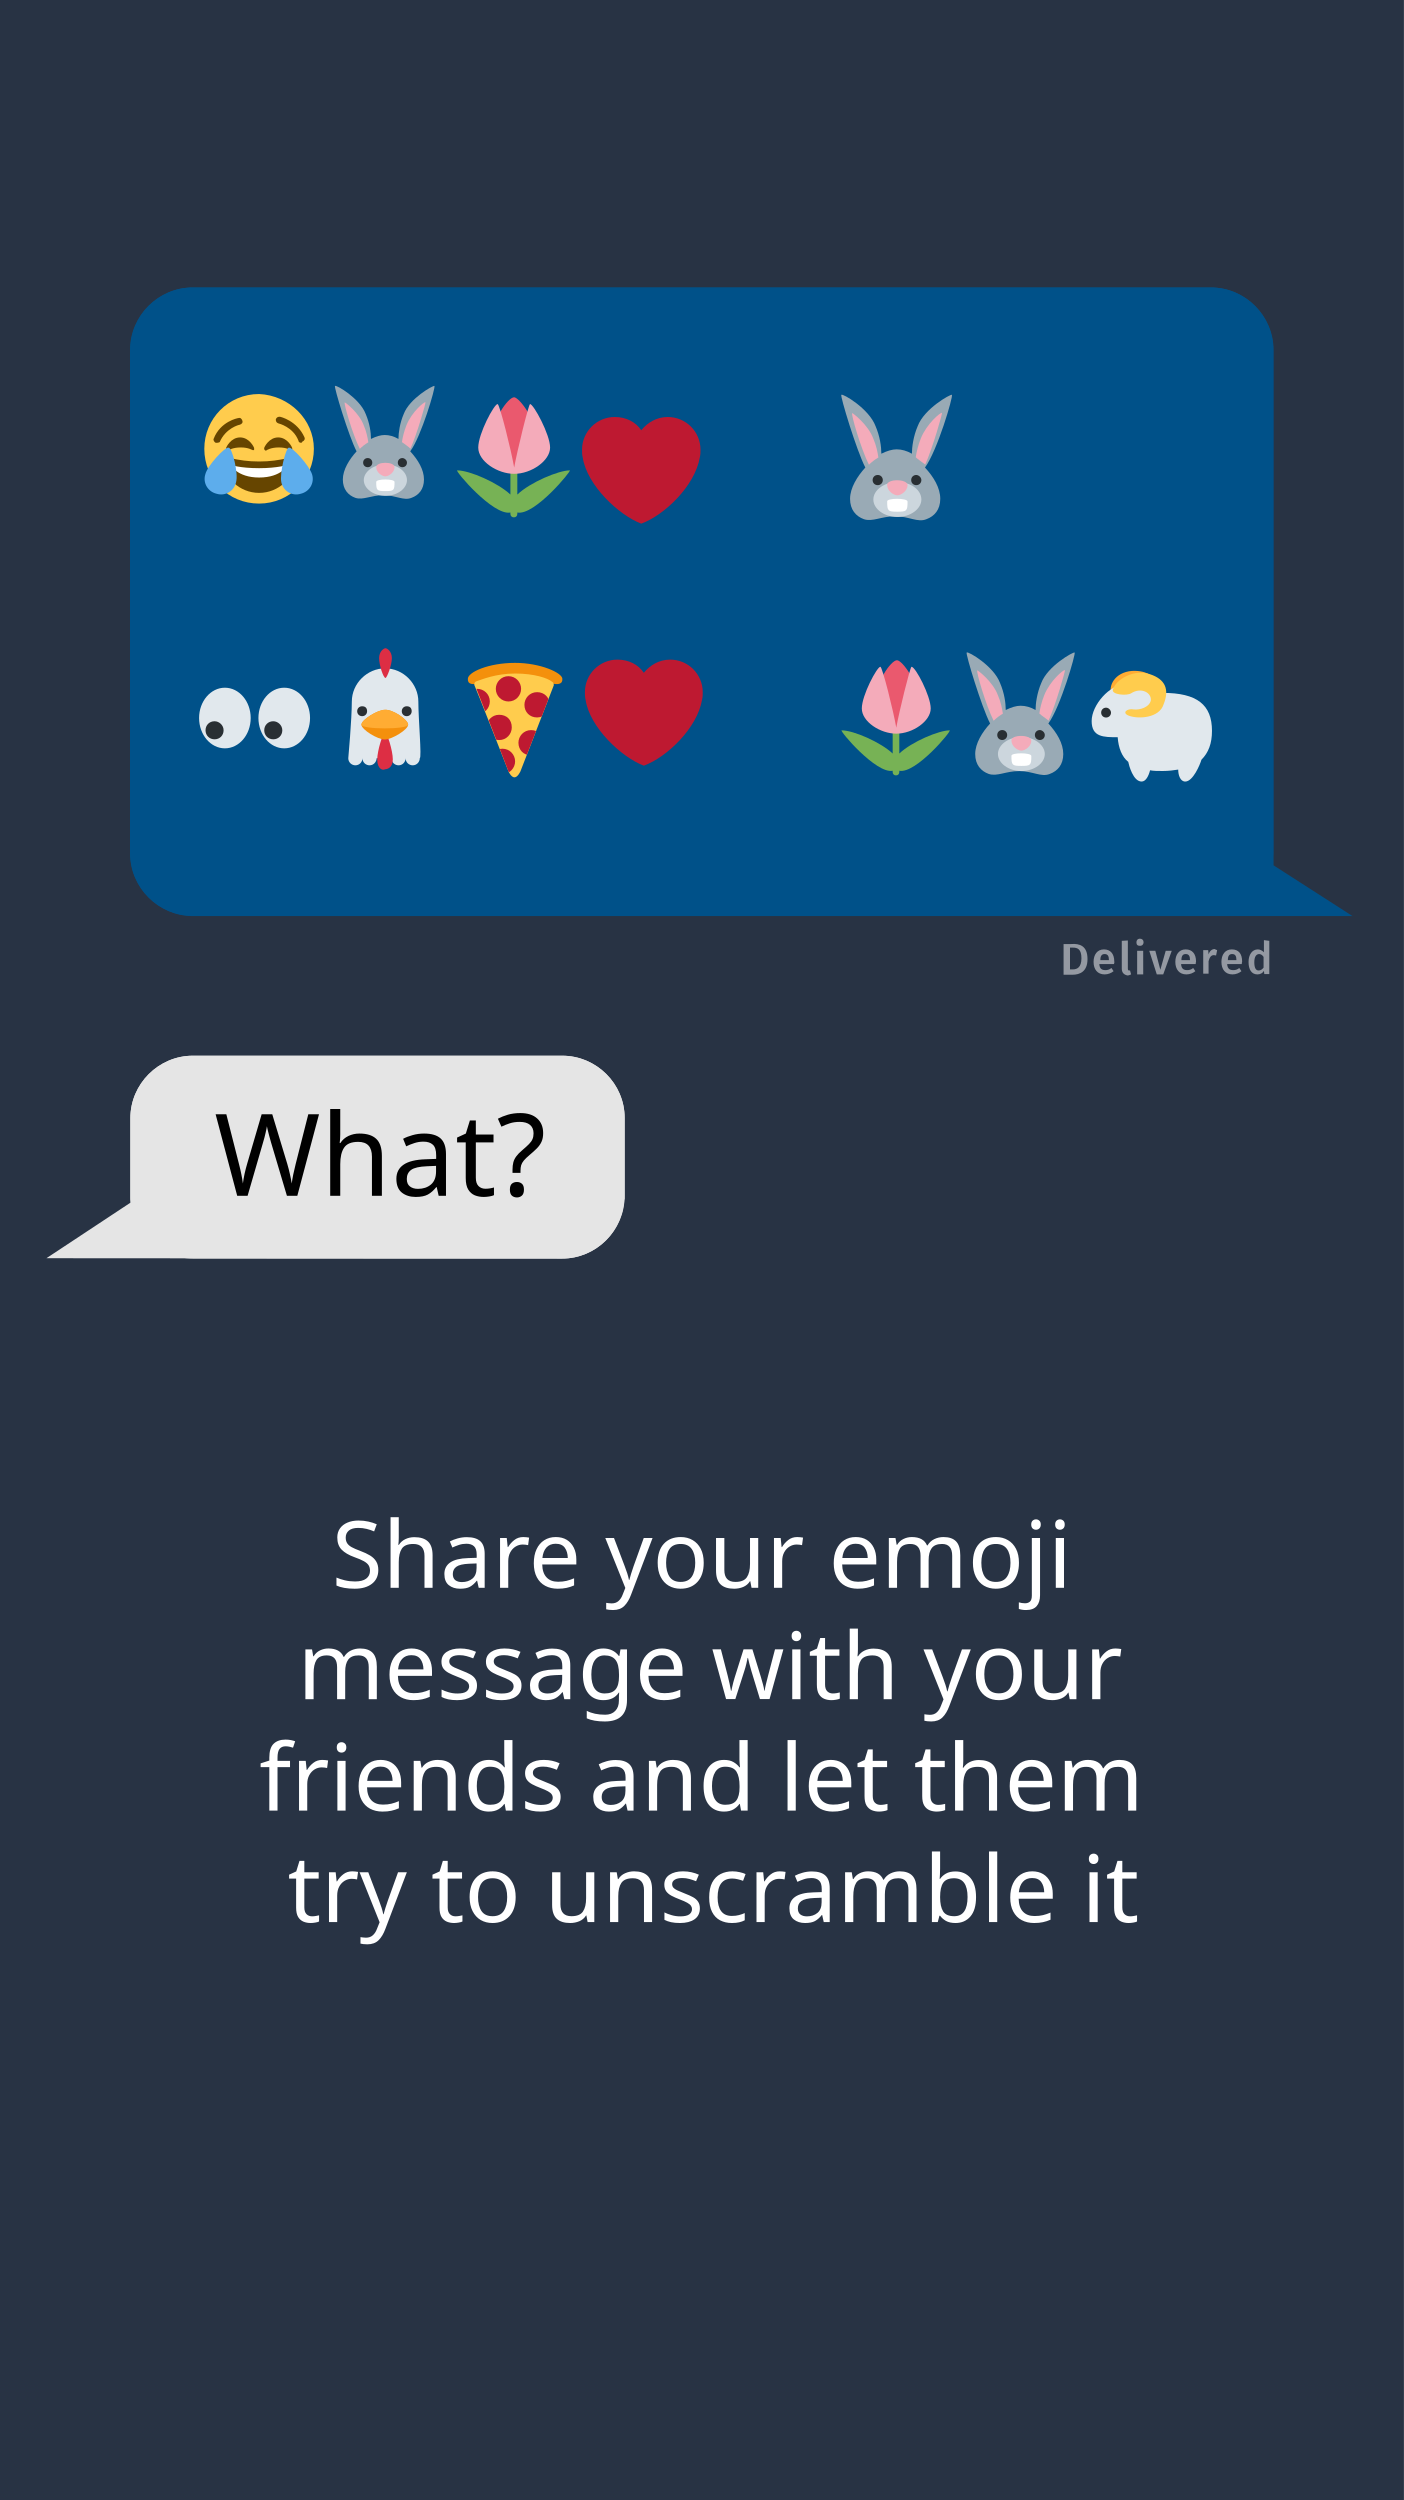
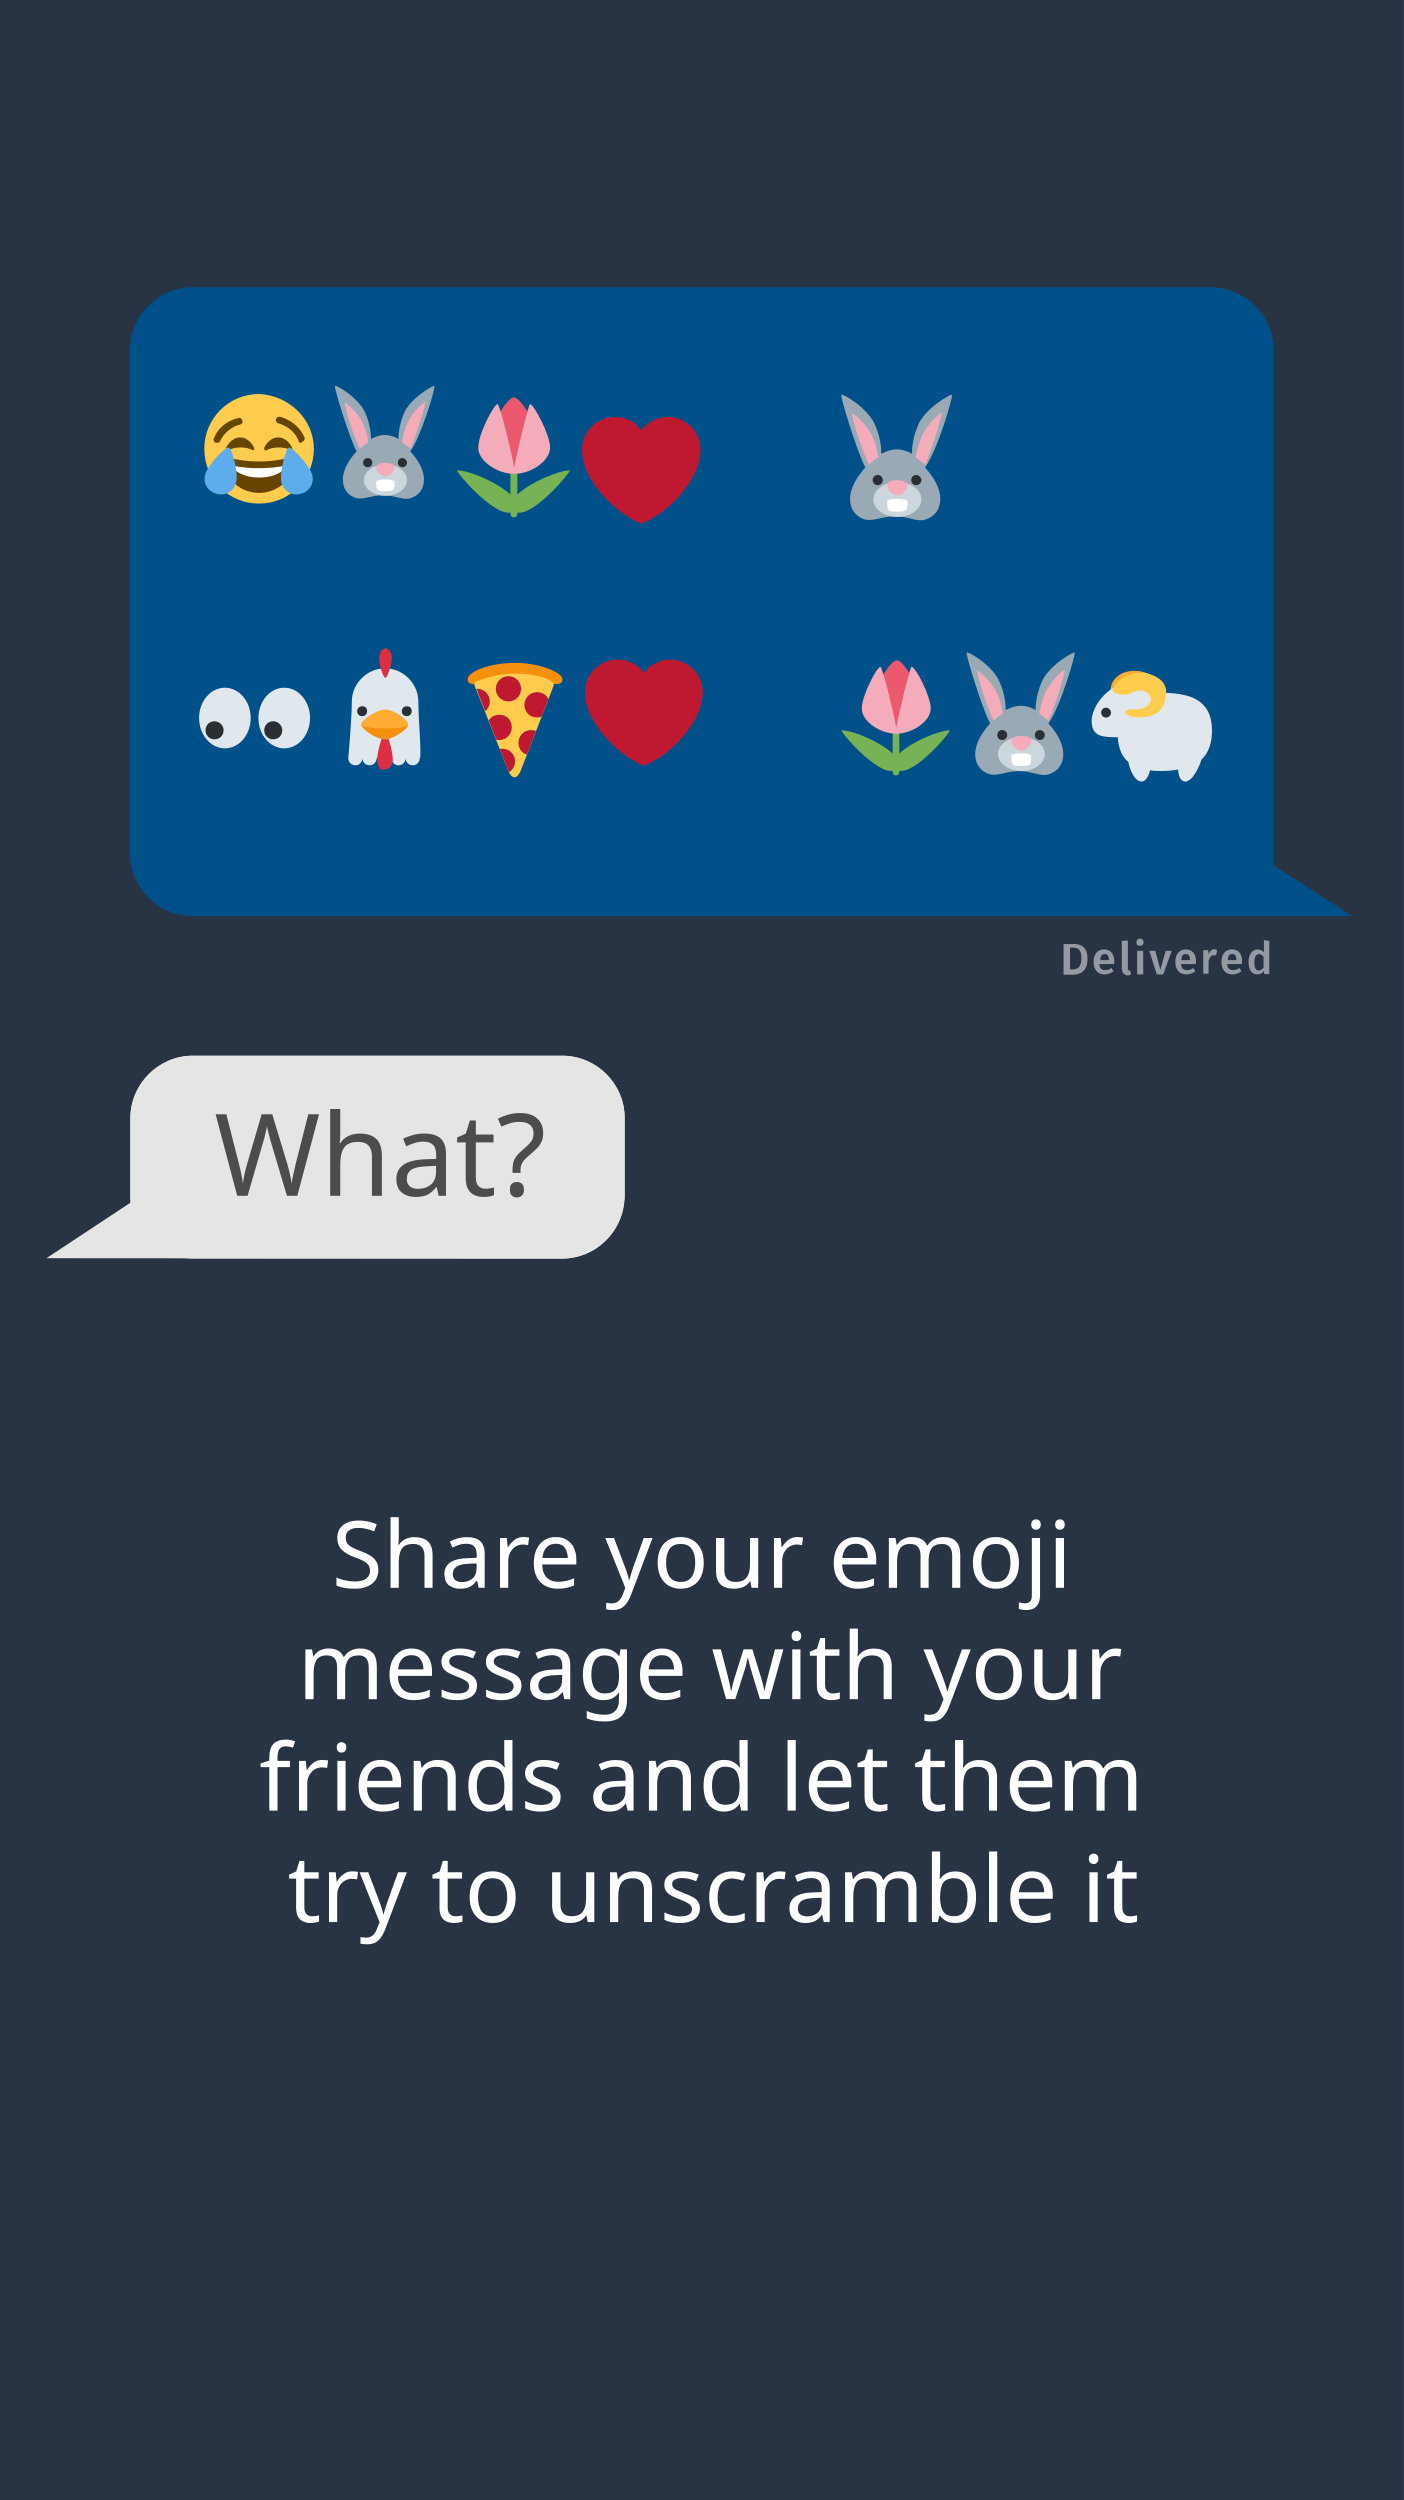
<svg xmlns="http://www.w3.org/2000/svg" xmlns:xlink="http://www.w3.org/1999/xlink" version="1.1" id="s5" x="0px" y="0px" width="393.1px" height="700px" viewBox="0 0 393.1 700" enable-background="new 0 0 393.1 700" xml:space="preserve">
  <polyline fill="#283344" points="0,700 0,0 393.1,0 393.1,700 " />
  <path id="bubble_trig" fill="#005189" d="M356.6,242.3v-3.7v-13.7V98c0-9.6-7.896-17.5-17.5-17.5H54c-9.6,0-17.5,7.9-17.5,17.5v141  c0,9.6,7.9,17.5,17.5,17.5h277.7h7.2h39.8L356.6,242.3z" />
  <path id="bubble" fill="#005189" d="M338.9,256.4h-285c-9.6,0-17.5-7.9-17.5-17.5V98c0-9.6,7.9-17.5,17.5-17.5H339  c9.6,0,17.5,7.9,17.5,17.5v140.6C356.4,248.6,348.5,256.4,338.9,256.4z" />
  <g id="g3">
    <g id="g10_15_" transform="matrix(1.25,0,0,-1.25,0,47.5)">
      <g id="g12_18_">
        <g>
          <g>
            <g>
              <g id="g14_18_">
                <g id="g20_18_" transform="translate(12.9829,33.438)">
                  <path id="path22_18_" fill="#FFAC33" d="M240.585-145.723c3.468,0.158,5.832-1.261,5.99-5.201          c0.157-3.311-3.941-5.202-5.99-5.202c-1.891,0-0.946,1.418,0.472,1.734c1.104,0.315,3.312,1.734,2.68,3.31          c-0.472,1.734-3.309,2.049-4.727-0.158c-0.631-0.946-2.68-0.631-2.995,0.316          C235.225-149.19,236.644-146.038,240.585-145.723" />
                </g>
                <g id="g24_16_" transform="translate(36.75,15.6162)">
                  <path id="path26_16_" fill="#E1E8ED" d="M234.734-141.333c0,5.832-3.309,8.511-11.034,8.511c-0.787,0-1.576,0-2.206-0.158          c-0.946,1.734-3.626,2.049-6.305,2.049c-3.309,0-7.408-4.571-7.408-8.196c0-3.626,2.679-3.626,5.832-3.626          c0.157-2.364,0.945-4.413,2.364-5.516c0.157-0.788,1.102-4.414,2.995-4.414c0.945,0,1.575,1.261,1.891,2.522          c0.788-0.158,1.734-0.158,2.837-0.158c1.263,0,2.523,0.158,3.468,0.315c0-1.261,0.473-2.68,1.577-2.68          c1.734,0,3.309,3.783,3.626,4.886C233.947-146.219,234.734-144.17,234.734-141.333" />
                </g>
                <g id="g28_16_" transform="translate(7,21.2139)">
                  <path id="path30_14_" fill="#292F33" d="M241.866-142.836c0-0.63-0.473-1.104-1.104-1.104c-0.63,0-1.102,0.473-1.102,1.104          c0,0.63,0.473,1.104,1.102,1.104C241.393-141.733,241.866-142.363,241.866-142.836" />
                </g>
                <g id="g32_13_" transform="translate(18.5625,32.6611)">
                  <path id="path34_12_" fill="#FFCC4D" d="M239.072-145.698c3.309-1.104,4.413-3.31,2.995-6.778          c-0.945-2.995-5.517-3.31-7.724-2.522c-1.734,0.63-0.472,1.734,1.104,1.419c1.261-0.157,3.468,0.473,3.783,2.049          c0.159,1.734-2.205,2.995-4.412,1.577c-0.945-0.631-4.413-0.316-4.098,0.788          C231.348-146.801,235.604-144.437,239.072-145.698" />
                </g>
              </g>
            </g>
          </g>
        </g>
      </g>
    </g>
    <g id="g10_11_" transform="matrix(1.25,0,0,-1.25,0,47.5)">
      <g id="g12_14_">
        <g>
          <g>
            <g>
              <g id="g14_14_">
                <g id="g20_14_" transform="translate(34.7988,36.9946)">
                  <path id="path22_14_" fill="#99AAB5" d="M205.919-145.152c-0.318,0.159-6.044-3.023-7.477-6.84          c-0.955-2.227-1.272-4.613-1.272-6.044c-1.113,0.636-2.227,0.954-3.341,0.954c-0.955,0-2.066-0.318-3.341-0.954          c0,1.591-0.317,3.818-1.273,6.044c-1.43,3.818-7.158,7.159-7.477,6.84c-0.319-0.159,3.341-12.248,5.25-15.907          c-1.75-1.909-3.341-4.454-3.341-6.84c0-2.386,1.272-3.818,3.022-4.454c1.909-0.637,3.817,0.636,6.841,0.636          c3.024,0,4.93-1.432,6.841-0.636c1.748,0.636,3.022,2.068,3.022,4.454c0,2.386-1.432,4.772-3.341,6.84          C202.739-157.4,206.239-145.311,205.919-145.152" />
                </g>
                <g id="g24_12_" transform="translate(13.6919,19.0781)">
                  <path id="path26_12_" fill="#F4ABBA" d="M210.95-140.941c-0.161,1.114-0.477,2.705-1.114,4.136          c-1.111,3.022-4.455,5.567-4.611,5.567c-0.32-0.159,1.909-7.794,3.659-11.294          C209.517-141.896,210.153-141.418,210.95-140.941" />
                </g>
                <g id="g28_12_" transform="translate(27.0303,16.9063)">
                  <path id="path30_10_" fill="#F4ABBA" d="M207.853-140.315c1.59,3.5,3.816,11.294,3.658,11.294          c-0.318,0.159-3.341-2.386-4.613-5.568c-0.636-1.591-0.955-3.022-1.113-4.136          C206.262-139.202,207.057-139.679,207.853-140.315" />
                </g>
                <g id="g32_9_" transform="translate(26,7)">
                  <path id="path34_9_" fill="#CCD6DD" d="M208.038-137.895c0-2.068-2.385-3.818-5.248-3.818c-2.863,0-5.25,1.75-5.25,3.818          c0,2.068,2.387,3.818,5.25,3.818C205.812-134.078,208.038-135.987,208.038-137.895" />
                </g>
                <g id="g36_10_" transform="translate(22,6.4219)">
                  <path id="path38_10_" fill="#FFFFFF" d="M209.017-137.759c0-2.068-0.159-2.227-2.227-2.227          c-2.068,0-2.227,0.159-2.227,2.227C204.403-136.964,209.017-136.964,209.017-137.759" />
                </g>
                <g id="g40_10_" transform="translate(15,12.6719)">
                  <path id="path42_10_" fill="#292F33" d="M210.608-139.317c0-0.636-0.477-1.114-1.113-1.114          c-0.637,0-1.113,0.477-1.113,1.114c0,0.636,0.477,1.113,1.113,1.113S210.608-138.681,210.608-139.317" />
                </g>
                <g id="g44_10_" transform="translate(26,12.6719)">
                  <path id="path46_10_" fill="#292F33" d="M208.038-139.317c0-0.636-0.477-1.114-1.113-1.114s-1.113,0.477-1.113,1.114          c0,0.636,0.477,1.113,1.113,1.113C207.402-138.204,208.038-138.681,208.038-139.317" />
                </g>
                <g id="g48_9_" transform="translate(22,11.1719)">
                  <path id="path50_9_" fill="#F4ABBA" d="M209.017-139.09c0-1.272-1.432-2.227-2.227-2.227c-0.795,0-2.227,0.954-2.227,2.227          C204.403-137.658,209.017-137.658,209.017-139.09" />
                </g>
              </g>
            </g>
          </g>
        </g>
      </g>
    </g>
    <g id="g10_16_" transform="matrix(1.25,0,0,-1.25,0,47.5)">
      <g id="g12_19_">
        <g>
          <g>
            <g>
              <g id="g14_19_">
                <g id="g20_19_" transform="translate(35.751,15)">
                  <path id="path22_19_" fill="#77B255" d="M176.969-140.598c-2.375,0-8.459-2.523-11.277-5.194v8.756          c0,0.445-0.298,0.742-0.743,0.742c-0.445,0-0.741-0.297-0.741-0.742v-8.756c-2.673,2.523-8.755,5.194-11.427,5.194          c-0.594,0,7.717-9.794,11.427-9.052v-0.297c0-0.445,0.297-0.742,0.741-0.742c0.445,0,0.743,0.297,0.743,0.742v0.297          C169.401-150.392,177.563-140.598,176.969-140.598" />
                </g>
                <g id="g24_17_" transform="translate(26,23.5835)">
                  <path id="path26_17_" fill="#EA596E" d="M179.82-142.973c0-4.452-1.189-6.678-4.898-6.678c-3.71,0-4.898,2.226-4.898,6.678          c0,4.452,3.562,9.497,4.898,9.497C176.108-133.476,179.82-138.521,179.82-142.973" />
                </g>
                <g id="g28_17_" transform="translate(23.7949,35)">
                  <path id="path30_15_" fill="#F4ABBA" d="M180.382-146.352c-0.297,0-2.82-10.24-3.413-13.653          c-0.593,3.562-3.116,13.653-3.562,13.653c-0.741,0-4.155-6.381-4.155-9.349c0-2.968,4.155-5.639,7.716-5.639          c3.711,0,7.717,2.82,7.717,5.639C184.687-152.882,181.274-146.352,180.382-146.352" />
                </g>
              </g>
            </g>
          </g>
        </g>
      </g>
    </g>
    <g id="g10_6_" transform="matrix(1.25,0,0,-1.25,0,47.5)">
      <g id="g12_9_">
        <g>
          <g>
            <g>
              <g id="g14_9_">
                <g id="g20_9_" transform="translate(36.8848,25.1665)">
                  <path id="path22_9_" fill="#BE1931" d="M120.528-142.22c0,4.037-3.261,7.297-7.297,7.297c-2.485,0-4.503-1.242-5.9-2.95          c-1.242,1.863-3.416,2.95-5.9,2.95c-4.036,0-7.296-3.26-7.296-7.297c0-0.621,0-1.087,0.155-1.708          c0.931-6.21,8.073-12.886,13.041-14.748c5.123,1.862,11.954,8.383,13.041,14.748          C120.528-143.306,120.528-142.685,120.528-142.22" />
                </g>
              </g>
            </g>
          </g>
        </g>
      </g>
    </g>
    <g id="g10_8_" transform="matrix(1.25,0,0,-1.25,0,47.5)">
      <g id="g12_11_">
        <g>
          <g>
            <g>
              <g id="g14_11_">
                <g id="g20_11_" transform="translate(19,33)">
                  <path id="path22_11_" fill="#F4900C" d="M96.384-146.465c5.218,0,9.243-2.832,10.436-1.342          c0.149,0.298,0.149,0.448,0.149,0.745c0,1.342-4.92,3.578-10.585,3.578c-5.963,0-10.585-2.087-10.585-3.578          c0-0.298,0-0.447,0.149-0.745C87.141-149.298,91.315-146.465,96.384-146.465" />
                </g>
                <g id="g24_9_" transform="translate(19,34)">
                  <path id="path26_9_" fill="#FFCC4D" d="M96.384-146.869c-4.323,0-7.454-1.342-8.796-1.789          c-0.298-0.149-0.447-0.596-0.298-0.894c0.149-0.149,7.604-19.232,7.604-19.232s0.596-1.342,1.342-1.342          c0.745,0,1.342,1.342,1.342,1.342l7.454,19.232c0,0,0.149,0.596-0.448,0.894          C103.689-147.913,100.708-146.869,96.384-146.869" />
                </g>
              </g>
            </g>
          </g>
        </g>
      </g>
      <g id="g28_9_">
        <g>
          <g>
            <g>
              <g>
                <g>
                  <g>
                    <g>
                      <g>
                        <g>
                          <g>
                            <g>
                              <g>
                                <g>
                                  <g>
                                    <g>
                                      <g>
                                        <g>
                                          <g>
-                                             <defs>
-                                               <path id="SVGID_1_" d="M106.737-114.658c-0.298-0.149-0.447-0.596-0.298-0.894l0,0                        c0.149-0.298,7.454-19.232,7.454-19.232l0,0c0,0,0.745-1.342,1.342-1.342l0,0                        c0.745,0,1.342,1.342,1.342,1.342l0,0l7.454,19.232c0,0,0.149,0.596-0.448,0.894l0,0                        c-1.192,0.596-4.323,1.789-8.498,1.789l0,0C111.061-112.869,107.781-114.062,106.737-114.658" />
-                                             </defs>
-                                             <clipPath id="SVGID_2_">
-                                               <use xlink:href="#SVGID_1_" overflow="visible" />
-                                             </clipPath>
-                                             <g id="g30_2_" clip-path="url(#SVGID_2_)">
-                                               <g id="g36_7_" transform="translate(19,6)">
-                                                 <path id="path38_7_" fill="#BE1931" d="M96.384-138.548c0-1.491-1.193-2.832-2.833-2.832                         c-1.49,0-2.832,1.192-2.832,2.832c0,1.64,1.193,2.833,2.832,2.833                         C95.191-135.715,96.384-137.057,96.384-138.548" />
-                                               </g>
-                                               <g id="g40_8_" transform="translate(18,17)">
-                                                 <path id="path42_8_" fill="#BE1931" d="M96.639-141.945c0-1.49-1.193-2.832-2.832-2.832                         c-1.491,0-2.833,1.192-2.833,2.832c0,1.491,1.193,2.833,2.833,2.833                         C95.446-139.112,96.639-140.156,96.639-141.945" />
-                                               </g>
-                                               <g id="g44_8_" transform="translate(21,29)">
-                                                 <path id="path46_8_" fill="#BE1931" d="M95.726-145.298c0-1.491-1.193-2.833-2.833-2.833                         c-1.491,0-2.832,1.193-2.832,2.833c0,1.491,1.193,2.832,2.832,2.832                         C94.532-142.466,95.726-143.807,95.726-145.298" />
-                                               </g>
-                                               <g id="g48_7_" transform="translate(30,24)">
-                                                 <path id="path50_7_" fill="#BE1931" d="M93.136-143.876c0-1.491-1.193-2.833-2.832-2.833                         c-1.64,0-2.833,1.193-2.833,2.833c0,1.491,1.193,2.833,2.833,2.833                         C91.943-141.043,93.136-142.236,93.136-143.876" />
-                                               </g>
-                                               <g id="g52_6_" transform="translate(28,12)">
-                                                 <path id="path54_6_" fill="#BE1931" d="M93.795-140.374c0-1.491-1.193-2.832-2.832-2.832                         c-1.64,0-2.833,1.193-2.833,2.832c0,1.491,1.193,2.832,2.833,2.832                         C92.602-137.541,93.795-138.734,93.795-140.374" />
-                                               </g>
-                                               <g id="g56_4_" transform="translate(11,25)">
-                                                 <path id="path58_4_" fill="#BE1931" d="M98.719-144.13c0-1.491-1.193-2.833-2.833-2.833                         c-1.491,0-2.832,1.193-2.832,2.833c0,1.491,1.192,2.833,2.832,2.833                         C97.377-141.298,98.719-142.491,98.719-144.13" />
+                                             <g>
+                                               <defs>
+                                                 <path id="SVGID_1_" d="M106.737-114.658c-0.298-0.149-0.447-0.596-0.298-0.894l0,0                         c0.149-0.298,7.454-19.232,7.454-19.232l0,0c0,0,0.745-1.342,1.342-1.342l0,0                         c0.745,0,1.342,1.342,1.342,1.342l0,0l7.454,19.232c0,0,0.149,0.596-0.448,0.894l0,0                         c-1.192,0.596-4.323,1.789-8.498,1.789l0,0C111.061-112.869,107.781-114.062,106.737-114.658" />
+                                               </defs>
+                                               <clipPath id="SVGID_2_">
+                                                 <use xlink:href="#SVGID_1_" overflow="visible" />
+                                               </clipPath>
+                                               <g id="g30_2_" clip-path="url(#SVGID_2_)">
+                                                 <g id="g36_7_" transform="translate(19,6)">
+                                                   <path id="path38_7_" fill="#BE1931" d="M96.384-138.548c0-1.491-1.193-2.832-2.833-2.832                          c-1.49,0-2.832,1.192-2.832,2.832c0,1.64,1.193,2.833,2.832,2.833                          C95.191-135.715,96.384-137.057,96.384-138.548" />
+                                                 </g>
+                                                 <g id="g40_8_" transform="translate(18,17)">
+                                                   <path id="path42_8_" fill="#BE1931" d="M96.639-141.945c0-1.49-1.193-2.832-2.832-2.832                          c-1.491,0-2.833,1.192-2.833,2.832c0,1.491,1.193,2.833,2.833,2.833                          C95.446-139.112,96.639-140.156,96.639-141.945" />
+                                                 </g>
+                                                 <g id="g44_8_" transform="translate(21,29)">
+                                                   <path id="path46_8_" fill="#BE1931" d="M95.726-145.298c0-1.491-1.193-2.833-2.833-2.833                          c-1.491,0-2.832,1.193-2.832,2.833c0,1.491,1.193,2.832,2.832,2.832                          C94.532-142.466,95.726-143.807,95.726-145.298" />
+                                                 </g>
+                                                 <g id="g48_7_" transform="translate(30,24)">
+                                                   <path id="path50_7_" fill="#BE1931" d="M93.136-143.876c0-1.491-1.193-2.833-2.832-2.833                          c-1.64,0-2.833,1.193-2.833,2.833c0,1.491,1.193,2.833,2.833,2.833                          C91.943-141.043,93.136-142.236,93.136-143.876" />
+                                                 </g>
+                                                 <g id="g52_6_" transform="translate(28,12)">
+                                                   <path id="path54_6_" fill="#BE1931" d="M93.795-140.374c0-1.491-1.193-2.832-2.832-2.832                          c-1.64,0-2.833,1.193-2.833,2.832c0,1.491,1.193,2.832,2.833,2.832                          C92.602-137.541,93.795-138.734,93.795-140.374" />
+                                                 </g>
+                                                 <g id="g56_4_" transform="translate(11,25)">
+                                                   <path id="path58_4_" fill="#BE1931" d="M98.719-144.13c0-1.491-1.193-2.833-2.833-2.833                          c-1.491,0-2.832,1.193-2.832,2.833c0,1.491,1.192,2.833,2.832,2.833                          C97.377-141.298,98.719-142.491,98.719-144.13" />
+                                                 </g>
                                              </g>
                                            </g>
                                          </g>
                                        </g>
                                      </g>
                                    </g>
                                  </g>
                                </g>
                              </g>
                            </g>
                          </g>
                        </g>
                      </g>
                    </g>
                  </g>
                </g>
              </g>
            </g>
          </g>
        </g>
      </g>
    </g>
    <g id="g10_19_" transform="matrix(1.25,0,0,-1.25,0,47.5)">
      <g id="g12_22_">
        <g>
          <g>
            <g>
              <g id="g14_22_">
                <g id="g20_22_" transform="translate(21.1426,4.7852)">
                  <path id="path22_22_" fill="#E1E8ED" d="M66.702-136.587c0-0.951-0.793-1.585-1.585-1.585c-0.952,0-1.586,0.793-1.586,1.585          c0,0.952,0.793,1.586,1.586,1.586C65.909-134.684,66.702-135.477,66.702-136.587" />
                </g>
                <g id="g24_19_" transform="translate(28.6426,21.3569)">
                  <path id="path26_19_" fill="#E1E8ED" d="M65.068-140.519c0,3.964-3.329,7.452-7.451,7.452c-3.964,0-7.452-3.33-7.452-7.452          c0-3.964-0.792-12.684-0.792-12.684c0-0.951,0.792-1.585,1.586-1.585c0.95,0,1.585,0.793,1.585,1.585          c0-0.951,0.793-1.585,1.585-1.585c0.951,0,1.585,0.793,1.585,1.585h3.33c0-0.951,0.793-1.585,1.586-1.585          c0.951,0,1.585,0.793,1.585,1.585c0-0.951,0.793-1.585,1.586-1.585c0.951,0,1.585,0.793,1.585,1.585          C65.86-153.045,65.068-144.483,65.068-140.519" />
                </g>
                <g id="g28_20_" transform="translate(21,34)">
                  <path id="path30_18_" fill="#DD2E44" d="M66.777-143.423c0-1.585-1.11-4.439-1.427-4.439c-0.476,0-1.427,2.854-1.427,4.439          c0,1.585,1.11,2.22,1.427,2.22C65.667-141.204,66.777-141.838,66.777-143.423" />
                </g>
                <g id="g32_16_" transform="translate(16.6348,4)">
                  <path id="path34_15_" fill="#DD2E44" d="M67.868-136.095c0,1.903,1.268,6.025,1.744,6.025c0.476,0,1.744-4.122,1.744-6.025          c0-1.902-1.268-2.219-1.744-2.219C69.136-138.632,67.868-138.314,67.868-136.095" />
                </g>
                <g id="g36_13_" transform="translate(26,14.5)">
                  <path id="path38_13_" fill="#F4900C" d="M65.423-138.826c0-1.11-3.646-3.329-5.232-3.329c-1.585,0-5.232,2.219-5.232,3.329          c0,1.109,3.647,3.329,5.232,3.329C61.936-135.338,65.423-137.717,65.423-138.826" />
                </g>
                <g id="g40_13_" transform="translate(26,14.5)">
                  <path id="path42_13_" fill="#FFAC33" d="M65.423-138.826c0-1.11-10.464-1.11-10.464,0c0,1.109,3.647,3.329,5.232,3.329          C61.936-135.338,65.423-137.717,65.423-138.826" />
                </g>
                <g id="g44_13_" transform="translate(14,18.5)">
                  <path id="path46_13_" fill="#292F33" d="M68.228-139.814c0-0.634-0.476-1.109-1.11-1.109s-1.109,0.476-1.109,1.109          c0,0.635,0.476,1.11,1.109,1.11C67.911-138.704,68.228-139.18,68.228-139.814" />
                </g>
                <g id="g48_12_" transform="translate(27,18.5)">
                  <path id="path50_12_" fill="#292F33" d="M65.216-139.814c0-0.634-0.475-1.109-1.11-1.109c-0.634,0-1.109,0.476-1.109,1.109          c0,0.635,0.476,1.11,1.109,1.11C64.899-138.704,65.216-139.18,65.216-139.814" />
                </g>
              </g>
            </g>
          </g>
        </g>
      </g>
    </g>
    <g id="g10_17_" transform="matrix(1.25,0,0,-1.25,0,47.5)">
      <g id="g12_20_">
        <g>
          <g>
            <g>
              <g id="g14_20_">
                <g id="g20_20_" transform="translate(18,19)">
                  <path id="path22_20_" fill="#E1E8ED" d="M38.155-141.838c0-3.757-2.602-6.791-5.781-6.791c-3.179,0-5.78,3.034-5.78,6.791          c0,3.757,2.601,6.792,5.78,6.792C35.554-135.046,38.155-138.08,38.155-141.838" />
                </g>
                <g id="g24_18_" transform="translate(37,19)">
                  <path id="path26_18_" fill="#E1E8ED" d="M32.449-141.838c0-3.757-2.601-6.791-5.78-6.791c-3.179,0-5.78,3.034-5.78,6.791          c0,3.757,2.601,6.792,5.78,6.792C29.848-135.046,32.449-138.08,32.449-141.838" />
                </g>
                <g id="g28_18_" transform="translate(9,15)">
                  <path id="path30_16_" fill="#292F33" d="M41.085-140.583c0-1.156-0.866-2.023-2.023-2.023c-1.157,0-2.023,0.867-2.023,2.023          c0,1.156,0.866,2.023,2.023,2.023C40.074-138.56,41.085-139.427,41.085-140.583" />
                </g>
                <g id="g32_14_" transform="translate(28,15)">
                  <path id="path34_13_" fill="#292F33" d="M35.236-140.583c0-1.156-0.868-2.023-2.023-2.023c-1.156,0-2.023,0.867-2.023,2.023          c0,1.156,0.868,2.023,2.023,2.023C34.224-138.56,35.236-139.427,35.236-140.583" />
                </g>
              </g>
            </g>
          </g>
        </g>
      </g>
    </g>
    <g id="g10_10_" transform="matrix(1.25,0,0,-1.25,0,47.5)">
      <g id="g12_13_">
        <g>
          <g>
            <g>
              <g id="g14_13_">
                <g id="g20_13_" transform="translate(34.7988,36.9946)">
                  <path id="path22_13_" fill="#99AAB5" d="M178.43-87.427c-0.327,0.163-6.193-3.096-7.659-7.007          c-0.978-2.281-1.304-4.725-1.304-6.192c-1.141,0.652-2.282,0.978-3.423,0.978c-0.978,0-2.119-0.326-3.422-0.978          c0,1.63-0.327,3.911-1.303,6.192c-1.467,3.911-7.334,7.334-7.66,7.007c-0.326-0.163,3.423-12.548,5.377-16.295          c-1.792-1.956-3.422-4.564-3.422-7.008c0-2.445,1.305-3.911,3.097-4.563c1.955-0.652,3.911,0.652,7.005,0.652          c3.098,0,5.052-1.466,7.006-0.652c1.794,0.652,3.098,2.119,3.098,4.563c0,2.444-1.466,4.889-3.423,7.008          C175.172-99.975,178.757-87.753,178.43-87.427" />
                </g>
                <g id="g24_10_" transform="translate(13.6919,19.0781)">
                  <path id="path26_10_" fill="#F4ABBA" d="M183.065-83.552c-0.163,1.14-0.489,2.77-1.141,4.237          c-1.141,3.096-4.562,5.704-4.725,5.704c-0.327-0.164,1.955-7.985,3.748-11.57C181.6-84.53,182.249-84.041,183.065-83.552" />
                </g>
                <g id="g28_10_" transform="translate(27.0303,16.9063)">
                  <path id="path30_8_" fill="#F4ABBA" d="M180.22-82.964c1.627,3.585,3.911,11.57,3.748,11.57          c-0.327,0.163-3.423-2.445-4.726-5.704c-0.652-1.63-0.98-3.096-1.141-4.237C178.591-81.824,179.405-82.312,180.22-82.964" />
                </g>
                <g id="g32_5_" transform="translate(26,7)">
                  <path id="path34_6_" fill="#CCD6DD" d="M180.386-80.89c0-2.118-2.445-3.911-5.378-3.911c-2.933,0-5.377,1.793-5.377,3.911          c0,2.119,2.445,3.911,5.377,3.911C178.105-76.979,180.386-78.772,180.386-80.89" />
                </g>
                <g id="g36_9_" transform="translate(22,6.4219)">
                  <path id="path38_9_" fill="#FFFFFF" d="M181.29-80.765c0-2.118-0.164-2.281-2.282-2.281c-2.118,0-2.28,0.163-2.28,2.281          C176.563-79.95,181.29-79.95,181.29-80.765" />
                </g>
                <g id="g40_9_" transform="translate(15,12.6719)">
                  <path id="path42_9_" fill="#292F33" d="M182.748-82.208c0-0.652-0.487-1.141-1.14-1.141c-0.652,0-1.141,0.489-1.141,1.141          c0,0.652,0.488,1.141,1.141,1.141C182.261-81.067,182.748-81.556,182.748-82.208" />
                </g>
                <g id="g44_9_" transform="translate(26,12.6719)">
                  <path id="path46_9_" fill="#292F33" d="M180.386-82.208c0-0.652-0.49-1.141-1.141-1.141c-0.65,0-1.139,0.489-1.139,1.141          c0,0.652,0.489,1.141,1.139,1.141C179.734-81.067,180.386-81.556,180.386-82.208" />
                </g>
                <g id="g48_8_" transform="translate(22,11.1719)">
                  <path id="path50_8_" fill="#F4ABBA" d="M181.29-81.849c0-1.303-1.466-2.281-2.282-2.281c-0.813,0-2.28,0.978-2.28,2.281          C176.563-80.382,181.29-80.382,181.29-81.849" />
                </g>
              </g>
            </g>
          </g>
        </g>
      </g>
    </g>
    <g id="g10_28_" transform="matrix(1.25,0,0,-1.25,0,47.5)">
      <g id="g12_29_">
        <g>
          <g>
            <g>
              <g id="g14_29_">
                <g id="g20_29_" transform="translate(36.8848,25.1665)">
                  <path id="path22_29_" fill="#BE1931" d="M120.027-87.913c0,4.059-3.279,7.337-7.337,7.337c-2.498,0-4.527-1.248-5.932-2.966          c-1.248,1.873-3.434,2.966-5.931,2.966c-4.059,0-7.337-3.278-7.337-7.337c0-0.624,0-1.093,0.156-1.717          c0.936-6.244,8.117-12.956,13.112-14.829c5.152,1.873,12.02,8.43,13.113,14.829          C120.027-89.006,120.027-88.381,120.027-87.913" />
                </g>
              </g>
            </g>
          </g>
        </g>
      </g>
    </g>
    <g id="g10_13_" transform="matrix(1.25,0,0,-1.25,0,47.5)">
      <g id="g12_16_">
        <g>
          <g>
            <g>
              <g id="g14_16_">
                <g id="g20_16_" transform="translate(35.751,15)">
                  <path id="path22_16_" fill="#77B255" d="M91.89-82.364c-2.476,0-8.821-2.631-11.762-5.417v9.131          c0,0.464-0.309,0.774-0.774,0.774c-0.464,0-0.774-0.309-0.774-0.774v-9.131c-2.785,2.631-9.13,5.417-11.916,5.417          c-0.619,0,8.047-10.214,11.916-9.44v-0.309c0-0.465,0.31-0.774,0.774-0.774s0.774,0.309,0.774,0.774v0.309          C83.997-92.579,92.354-82.364,91.89-82.364" />
                </g>
                <g id="g24_14_" transform="translate(26,23.5835)">
                  <path id="path26_14_" fill="#EA596E" d="M94.288-84.473c0-4.643-1.238-6.964-5.107-6.964c-3.869,0-5.107,2.321-5.107,6.964          s3.715,9.904,5.107,9.904C90.419-74.723,94.288-79.83,94.288-84.473" />
                </g>
                <g id="g28_14_" transform="translate(23.7949,35)">
                  <path id="path30_12_" fill="#F4ABBA" d="M94.938-87.507c-0.31,0-2.941-10.679-3.559-14.238          c-0.62,3.714-3.25,14.238-3.714,14.238c-0.774,0-4.333-6.655-4.333-9.75s4.333-5.882,8.047-5.882          c3.869,0,8.047,2.941,8.047,5.882C99.425-94.316,95.711-87.507,94.938-87.507" />
                </g>
              </g>
            </g>
          </g>
        </g>
      </g>
    </g>
    <g id="g10_12_" transform="matrix(1.25,0,0,-1.25,0,47.5)">
      <g id="g12_15_">
        <g>
          <g>
            <g>
              <g id="g14_15_">
                <g id="g20_15_" transform="translate(34.7988,36.9946)">
                  <path id="path22_15_" fill="#99AAB5" d="M62.515-85.445c-0.293,0.147-5.569-2.784-6.888-6.302          c-0.879-2.052-1.172-4.25-1.172-5.569c-1.026,0.587-2.052,0.88-3.078,0.88c-0.879,0-1.905-0.293-3.077-0.88          c0,1.466-0.293,3.518-1.173,5.569c-1.319,3.518-6.595,6.595-6.888,6.302c-0.293-0.146,3.078-11.284,4.836-14.655          c-1.612-1.759-3.078-4.103-3.078-6.302c0-2.198,1.172-3.517,2.785-4.104c1.759-0.586,3.517,0.586,6.302,0.586          c2.784,0,4.543-1.319,6.302-0.586c1.613,0.586,2.785,1.905,2.785,4.104s-1.32,4.397-3.078,6.302          C59.584-96.729,62.808-85.738,62.515-85.445" />
                </g>
                <g id="g24_13_" transform="translate(13.6919,19.0781)">
                  <path id="path26_13_" fill="#F4ABBA" d="M68.81-80.156c-0.146,1.025-0.439,2.491-1.026,3.811          c-1.026,2.784-4.103,5.129-4.25,5.129c-0.293-0.146,1.759-7.181,3.371-10.405C67.491-81.035,68.077-80.596,68.81-80.156" />
                </g>
                <g id="g28_13_" transform="translate(27.0303,16.9063)">
                  <path id="path30_11_" fill="#F4ABBA" d="M64.908-79.408c1.466,3.224,3.517,10.405,3.371,10.405          c-0.293,0.147-3.078-2.198-4.25-5.129c-0.586-1.466-0.879-2.784-1.026-3.811C63.588-78.383,64.321-78.822,64.908-79.408" />
                </g>
                <g id="g32_11_" transform="translate(26,7)">
                  <path id="path34_10_" fill="#CCD6DD" d="M65.161-76.546c0-1.905-2.199-3.518-4.836-3.518c-2.638,0-4.836,1.612-4.836,3.518          c0,1.905,2.198,3.517,4.836,3.517C63.109-73.029,65.161-74.641,65.161-76.546" />
                </g>
                <g id="g36_11_" transform="translate(22,6.4219)">
                  <path id="path38_11_" fill="#FFFFFF" d="M66.376-76.375c0-1.905-0.146-2.052-2.052-2.052c-1.905,0-2.052,0.146-2.052,2.052          C62.272-75.643,66.376-75.643,66.376-76.375" />
                </g>
                <g id="g40_11_" transform="translate(15,12.6719)">
                  <path id="path42_11_" fill="#292F33" d="M68.393-78.302c0-0.586-0.439-1.026-1.025-1.026s-1.027,0.44-1.027,1.026          s0.44,1.025,1.027,1.025C67.954-77.277,68.393-77.716,68.393-78.302" />
                </g>
                <g id="g44_11_" transform="translate(26,12.6719)">
                  <path id="path46_11_" fill="#292F33" d="M65.161-78.302c0-0.586-0.44-1.026-1.026-1.026c-0.586,0-1.026,0.44-1.026,1.026          s0.44,1.025,1.026,1.025C64.574-77.277,65.161-77.716,65.161-78.302" />
                </g>
                <g id="g48_10_" transform="translate(22,11.1719)">
                  <path id="path50_10_" fill="#F4ABBA" d="M66.376-77.828c0-1.172-1.319-2.052-2.052-2.052c-0.732,0-2.052,0.879-2.052,2.052          C62.272-76.509,66.376-76.509,66.376-77.828" />
                </g>
              </g>
            </g>
          </g>
        </g>
      </g>
    </g>
    <g id="g10_14_" transform="matrix(1.25,0,0,-1.25,0,47.5)">
      <g id="g12_17_">
        <g>
          <g>
            <g>
              <g id="g14_17_">
                <g id="g20_17_" transform="translate(36,19)">
                  <path id="path22_17_" fill="#FFCC4D" d="M34.307-81.532c0-6.733-5.387-12.27-12.27-12.27          c-6.884,0-12.271,5.387-12.271,12.27c0,6.734,5.387,12.271,12.271,12.271C28.771-69.561,34.307-74.948,34.307-81.532" />
                </g>
                <g id="g24_15_" transform="translate(29.457,19.2031)">
                  <path id="path26_15_" fill="#664500" d="M35.998-81.581c0,0.15-1.048,2.395-3.143,2.395c-2.095,0-3.142-2.245-3.142-2.395          c0-0.149,0-0.3,0.149-0.449c0.15-0.15,0.3-0.15,0.449,0c0,0,0.898,0.599,2.693,0.599c1.796,0,2.544-0.599,2.694-0.599h0.15          c0.15,0,0.15,0,0.15,0.15C35.998-81.88,35.998-81.73,35.998-81.581" />
                </g>
                <g id="g28_15_" transform="translate(17.457,19.2031)">
                  <path id="path30_13_" fill="#664500" d="M39.468-81.581c0,0.15-1.047,2.395-3.143,2.395c-2.095,0-3.142-2.245-3.142-2.395          c0-0.149,0-0.3,0.15-0.449c0.149-0.15,0.299-0.15,0.448,0c0,0,0.898,0.599,2.694,0.599c1.796,0,2.544-0.599,2.693-0.599          h0.149c0.15,0,0.15,0,0.15,0.15C39.468-81.88,39.468-81.73,39.468-81.581" />
                </g>
                <g id="g32_12_" transform="translate(32,20.9995)">
                  <path id="path34_11_" fill="#664500" d="M35.464-82.185c-0.299,0-0.599,0.15-0.599,0.449          c-1.196,3.143-4.489,3.891-4.489,3.891c-0.449,0.149-0.598,0.448-0.598,0.898c0.15,0.449,0.449,0.599,0.898,0.599          c0.149,0,3.891-0.898,5.537-4.639c0.15-0.299,0-0.748-0.449-0.897C35.614-82.185,35.464-82.185,35.464-82.185" />
                </g>
                <g id="g36_12_" transform="translate(5.9995,20.9995)">
                  <path id="path38_12_" fill="#664500" d="M42.609-82.185c-0.149,0-0.149,0-0.299,0c-0.299,0.15-0.598,0.598-0.449,0.898          c1.496,3.891,5.388,4.639,5.537,4.639c0.449,0.15,0.748-0.149,0.898-0.599c0.149-0.449-0.15-0.748-0.598-0.898          c-0.15,0-3.143-0.748-4.489-3.891C43.208-82.036,42.909-82.185,42.609-82.185" />
                </g>
                <g id="g40_12_" transform="translate(19,15)">
                  <path id="path42_12_" fill="#664500" d="M39.037-80.375c-2.544,0-4.34,0.299-6.435,0.748c-0.449,0.15-1.347,0-1.347-1.346          c0-2.843,3.292-6.435,7.782-6.435c4.489,0,7.781,3.591,7.781,6.435c0,1.346-0.898,1.496-1.347,1.346          C43.377-80.076,41.581-80.375,39.037-80.375" />
                </g>
                <g id="g44_12_" transform="translate(10,14)">
                  <path id="path46_12_" fill="#FFFFFF" d="M41.602-80.124c0,0,2.095-0.748,6.435-0.748c4.19,0,6.434,0.748,6.434,0.748          s-1.347-2.843-6.434-2.843C43.099-82.966,41.602-80.124,41.602-80.124" />
                </g>
                <g id="g48_11_" transform="translate(11.8472,8.7705)">
                  <path id="path50_11_" fill="#5DADEC" d="M41.023-78.829c-0.449-1.945-2.395-3.143-4.34-2.544          c-1.945,0.449-3.142,2.395-2.544,4.34c0.449,1.945,4.489,6.285,5.238,5.985C40.125-71.048,41.622-76.734,41.023-78.829" />
                </g>
                <g id="g52_7_" transform="translate(26.1328,8.7705)">
                  <path id="path54_7_" fill="#5DADEC" d="M36.891-78.829c0.449-1.945,2.394-3.143,4.339-2.544          c1.945,0.449,3.143,2.395,2.544,4.34c-0.599,1.945-4.489,6.285-5.237,5.985C37.939-71.048,36.443-76.734,36.891-78.829" />
                </g>
              </g>
            </g>
          </g>
        </g>
      </g>
    </g>
  </g>
  <g id="tt1">
    <text transform="matrix(1 0 0 1 92.8799 444.5771)" fill="#FFFFFF" font-family="'FiraSans-Regular'" font-size="26">Share your emoji </text>
  </g>
  <g id="tt2">
    <text transform="matrix(1 0 0 1 83.3081 475.7773)" fill="#FFFFFF" font-family="'FiraSans-Regular'" font-size="26">message with your </text>
  </g>
  <g id="tt3">
    <text transform="matrix(1 0 0 1 72.5801 506.9775)" fill="#FFFFFF" font-family="'FiraSans-Regular'" font-size="26">friends and let them </text>
  </g>
  <g id="tt4">
    <text transform="matrix(1 0 0 1 80.5259 538.1777)" fill="#FFFFFF" font-family="'FiraSans-Regular'" font-size="26">try to unscramble it</text>
  </g>
  <g id="deli" opacity="0.5">
-     <path fill="#FFFFFF" d="M304.5,268.533c0,3.5-2.1,4.4-4.3,4.4h-2.4v-8.6h2.104C302.3,264.133,304.5,264.833,304.5,268.533z    M299.6,265.333v6.1h0.807c1.193,0,2.396-0.6,2.396-3.1c0-2.6-1.1-3-2.396-3H299.6z" />
-     <path fill="#FFFFFF" d="M311.9,269.934H307.8c0.104,1.4,0.8,1.7,1.7,1.7c0.6,0,1.1-0.1,1.7-0.6l0.6,0.9c-0.6,0.5-1.5,0.9-2.5,0.9   c-2,0-3.1-1.4-3.1-3.5c0-2,1-3.5,2.896-3.5c1.807,0,2.9,1.2,2.9,3.4C312.1,269.533,311.9,269.833,311.9,269.934z M310.5,268.833   c0-1.1-0.3-1.7-1.2-1.7c-0.8,0-1.2,0.5-1.2,1.7H310.5L310.5,268.833z" />
-     <path fill="#FFFFFF" d="M314.1,271.233v-7.8l1.7-0.1v7.9c0,0.3,0.104,0.5,0.3,0.5c0.104,0,0.307,0,0.307,0l0.3,1.1   c-0.3,0.1-0.604,0.3-1,0.3C314.7,272.934,314.1,272.333,314.1,271.233z" />
-     <path fill="#FFFFFF" d="M320.2,263.833c0,0.5-0.3,1-1,1s-1-0.3-1-1c0-0.5,0.3-1,1-1C319.8,262.833,320.2,263.233,320.2,263.833z    M320.1,272.833H318.4v-6.6h1.693L320.1,272.833L320.1,272.833z" />
-     <path fill="#FFFFFF" d="M325.7,272.833h-1.8l-2.104-6.6h1.7l1.4,5.3l1.5-5.3h1.693L325.7,272.833z" />
-     <path fill="#FFFFFF" d="M334.8,269.934h-4.1c0.1,1.4,0.8,1.7,1.7,1.7c0.6,0,1.1-0.1,1.693-0.6l0.604,0.9   c-0.604,0.5-1.5,0.9-2.5,0.9c-2,0-3.104-1.4-3.104-3.5c0-2,1-3.5,2.9-3.5c1.8,0,2.896,1.2,2.896,3.4   C334.8,269.533,334.8,269.833,334.8,269.934z M333.2,268.833c0-1.1-0.3-1.7-1.2-1.7c-0.8,0-1.2,0.5-1.2,1.7H333.2L333.2,268.833z" />
-     <path fill="#FFFFFF" d="M340.8,266.033l-0.3,1.5c-0.3,0-0.3-0.1-0.6-0.1c-0.807,0-1.2,0.6-1.5,1.7v3.5h-1.5v-6.6h1.396l0.104,1.2   c0.3-1,1-1.5,1.693-1.5C340.4,265.934,340.6,265.934,340.8,266.033z" />
-     <path fill="#FFFFFF" d="M347.7,269.934H343.6c0.104,1.4,0.807,1.7,1.7,1.7c0.604,0,1.104-0.1,1.7-0.6l0.6,0.9   c-0.6,0.5-1.5,0.9-2.5,0.9c-2,0-3.1-1.4-3.1-3.5c0-2,1-3.5,2.9-3.5c1.896,0,2.896,1.2,2.896,3.4   C347.7,269.533,347.7,269.833,347.7,269.934z M346.2,268.833c0-1.1-0.3-1.7-1.2-1.7c-0.8,0-1.2,0.5-1.2,1.7H346.2L346.2,268.833z" />
-     <path fill="#FFFFFF" d="M355.4,263.434v9.3H354l-0.1-0.9c-0.307,0.6-1,1-1.807,1c-1.693,0-2.5-1.4-2.5-3.5c0-2,1-3.5,2.604-3.5   c0.6,0,1.2,0.3,1.7,0.8v-3.4L355.4,263.434z M353.8,270.934v-3c-0.3-0.5-0.8-0.8-1.2-0.8c-0.896,0-1.396,0.8-1.396,2.3   c0,1.7,0.5,2.3,1.2,2.3C353,271.733,353.4,271.434,353.8,270.934z" />
+     <path fill="#FFFFFF" d="M304.5,268.533c0,3.5-2.1,4.4-4.3,4.4h-2.4v-8.6h2.104C302.3,264.133,304.5,264.833,304.5,268.533z    M299.6,265.333v6.1h0.808c1.192,0,2.396-0.6,2.396-3.1c0-2.6-1.1-3-2.396-3H299.6z" />
+     <path fill="#FFFFFF" d="M311.9,269.934H307.8c0.104,1.4,0.8,1.7,1.7,1.7c0.6,0,1.1-0.1,1.7-0.6l0.6,0.9c-0.6,0.5-1.5,0.9-2.5,0.9   c-2,0-3.1-1.4-3.1-3.5c0-2,1-3.5,2.896-3.5c1.808,0,2.9,1.2,2.9,3.4C312.1,269.533,311.9,269.833,311.9,269.934z M310.5,268.833   c0-1.1-0.3-1.7-1.2-1.7c-0.8,0-1.2,0.5-1.2,1.7H310.5L310.5,268.833z" />
+     <path fill="#FFFFFF" d="M314.1,271.233v-7.8l1.7-0.1v7.9c0,0.3,0.104,0.5,0.3,0.5c0.104,0,0.308,0,0.308,0l0.3,1.1   c-0.3,0.1-0.604,0.3-1,0.3C314.7,272.934,314.1,272.333,314.1,271.233z" />
+     <path fill="#FFFFFF" d="M320.2,263.833c0,0.5-0.3,1-1,1s-1-0.3-1-1c0-0.5,0.3-1,1-1C319.8,262.833,320.2,263.233,320.2,263.833z    M320.1,272.833H318.4v-6.6h1.692L320.1,272.833L320.1,272.833z" />
+     <path fill="#FFFFFF" d="M325.7,272.833h-1.8l-2.104-6.6h1.7l1.4,5.3l1.5-5.3h1.692L325.7,272.833z" />
+     <path fill="#FFFFFF" d="M334.8,269.934h-4.1c0.1,1.4,0.8,1.7,1.7,1.7c0.6,0,1.1-0.1,1.692-0.6l0.604,0.9   c-0.604,0.5-1.5,0.9-2.5,0.9c-2,0-3.104-1.4-3.104-3.5c0-2,1-3.5,2.9-3.5c1.8,0,2.896,1.2,2.896,3.4   C334.8,269.533,334.8,269.833,334.8,269.934z M333.2,268.833c0-1.1-0.3-1.7-1.2-1.7c-0.8,0-1.2,0.5-1.2,1.7H333.2L333.2,268.833z" />
+     <path fill="#FFFFFF" d="M340.8,266.033l-0.3,1.5c-0.3,0-0.3-0.1-0.6-0.1c-0.808,0-1.2,0.6-1.5,1.7v3.5h-1.5v-6.6h1.396l0.104,1.2   c0.3-1,1-1.5,1.692-1.5C340.4,265.934,340.6,265.934,340.8,266.033z" />
+     <path fill="#FFFFFF" d="M347.7,269.934H343.6c0.104,1.4,0.808,1.7,1.7,1.7c0.604,0,1.104-0.1,1.7-0.6l0.6,0.9   c-0.6,0.5-1.5,0.9-2.5,0.9c-2,0-3.1-1.4-3.1-3.5c0-2,1-3.5,2.9-3.5c1.896,0,2.896,1.2,2.896,3.4   C347.7,269.533,347.7,269.833,347.7,269.934z M346.2,268.833c0-1.1-0.3-1.7-1.2-1.7c-0.8,0-1.2,0.5-1.2,1.7H346.2L346.2,268.833z" />
+     <path fill="#FFFFFF" d="M355.4,263.434v9.3H354l-0.1-0.9c-0.308,0.6-1,1-1.808,1c-1.692,0-2.5-1.4-2.5-3.5c0-2,1-3.5,2.604-3.5   c0.6,0,1.2,0.3,1.7,0.8v-3.4L355.4,263.434z M353.8,270.934v-3c-0.3-0.5-0.8-0.8-1.2-0.8c-0.896,0-1.396,0.8-1.396,2.3   c0,1.7,0.5,2.3,1.2,2.3C353,271.733,353.4,271.434,353.8,270.934z" />
  </g>
  <g id="d1">
    <path id="slide_5_bubble_white_dots_bg" fill="#E5E5E5" d="M157.402,295.6H54c-9.6,0-17.5,7.9-17.5,17.5v18.3v3.6v0.8l0,0   C36.9,345,44.6,352.4,54,352.4h103.402c9.3,0,16.9-7.4,17.4-16.604h0.1V334.9v-3.5V313C174.902,303.5,167.002,295.6,157.402,295.6z   " />
    <g id="dots">
      <g>
        <circle fill="#283344" cx="79.27" cy="336.045" r="5.9" />
      </g>
      <g>
        <circle fill="#283344" cx="105.47" cy="336.045" r="5.9" />
      </g>
      <g>
        <circle fill="#283344" cx="131.67" cy="336.045" r="5.9" />
      </g>
    </g>
  </g>
  <g id="d2">
    <path id="slide_5_bubble_white_text_bg_2_" fill="#E5E5E5" d="M157.402,352.4c9.6,0,17.5-7.899,17.5-17.5V313   c0-9.6-7.9-17.4-17.5-17.4H54c-9.6,0-17.5,7.9-17.5,17.5V335c0,0.5,0,1.1,0.1,1.7L13,352.3" />
-     <text transform="matrix(1 0 0 1 59.98 334.832)" font-family="'FiraSans-Regular'" font-size="32">What?</text>
+     <text transform="matrix(1 0 0 1 59.98 334.832)" fill="#4C4C4E" font-family="'FiraSans-Regular'" font-size="32">What?</text>
  </g>
</svg>
